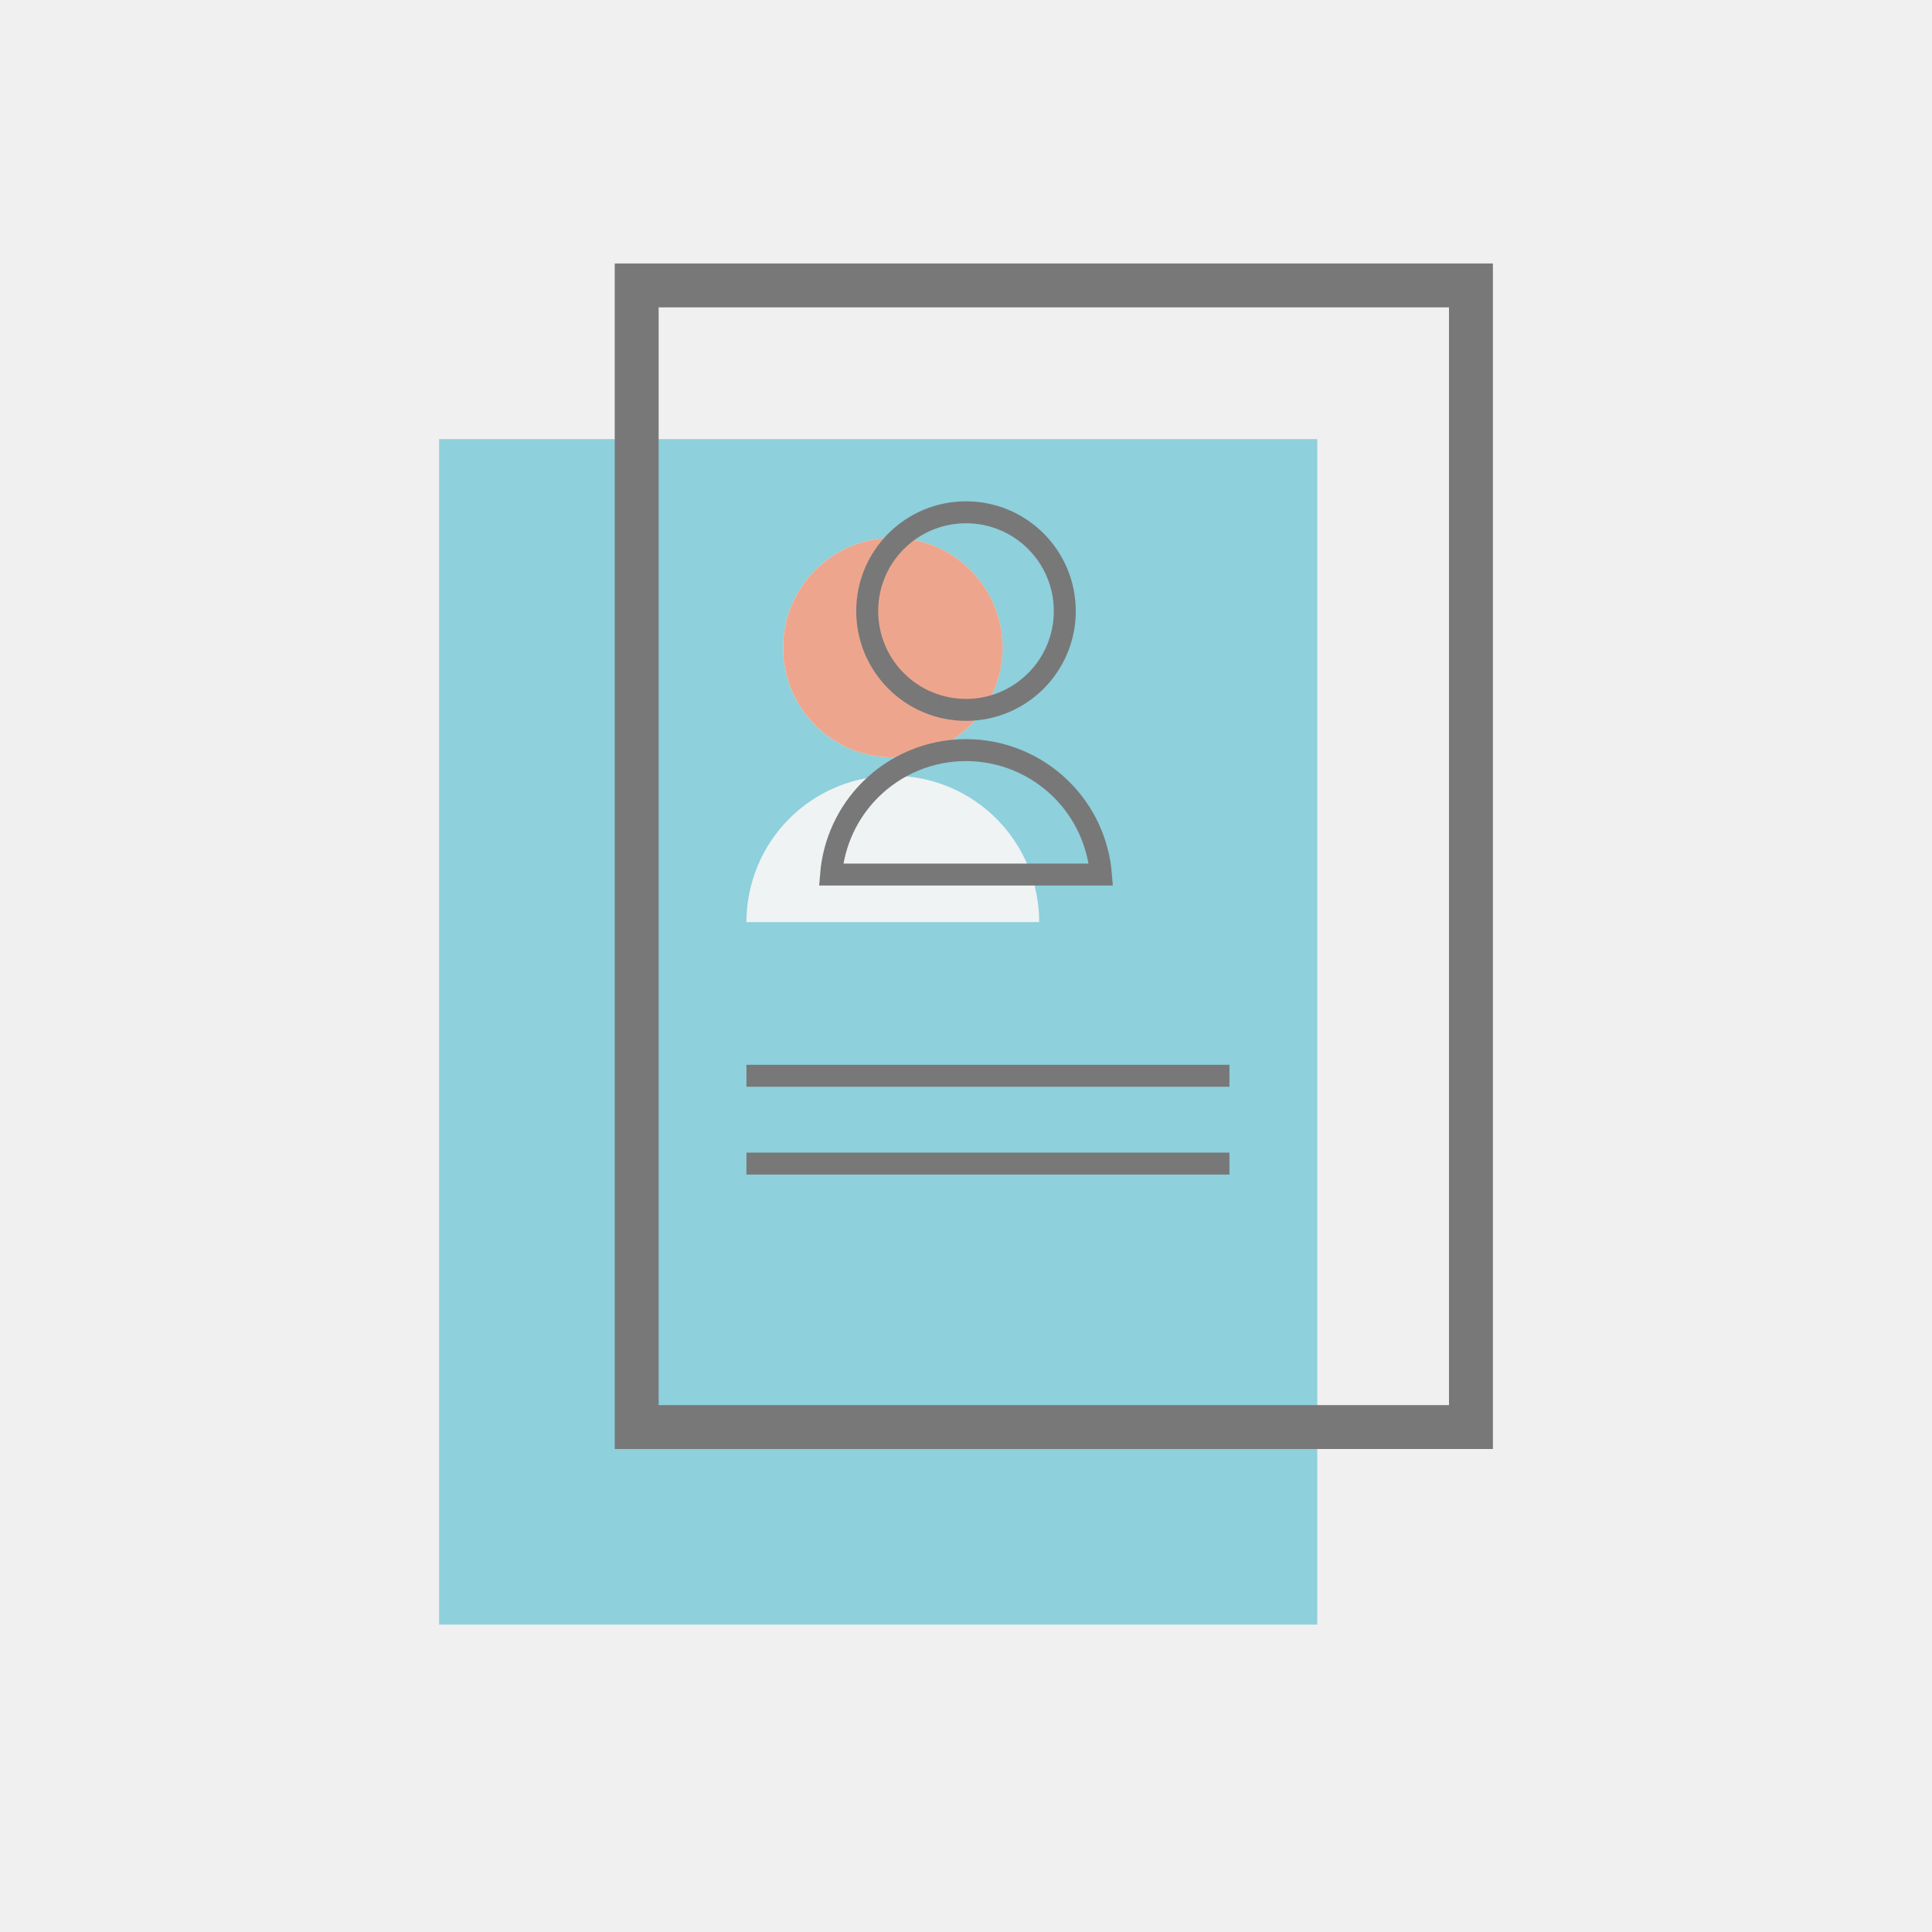
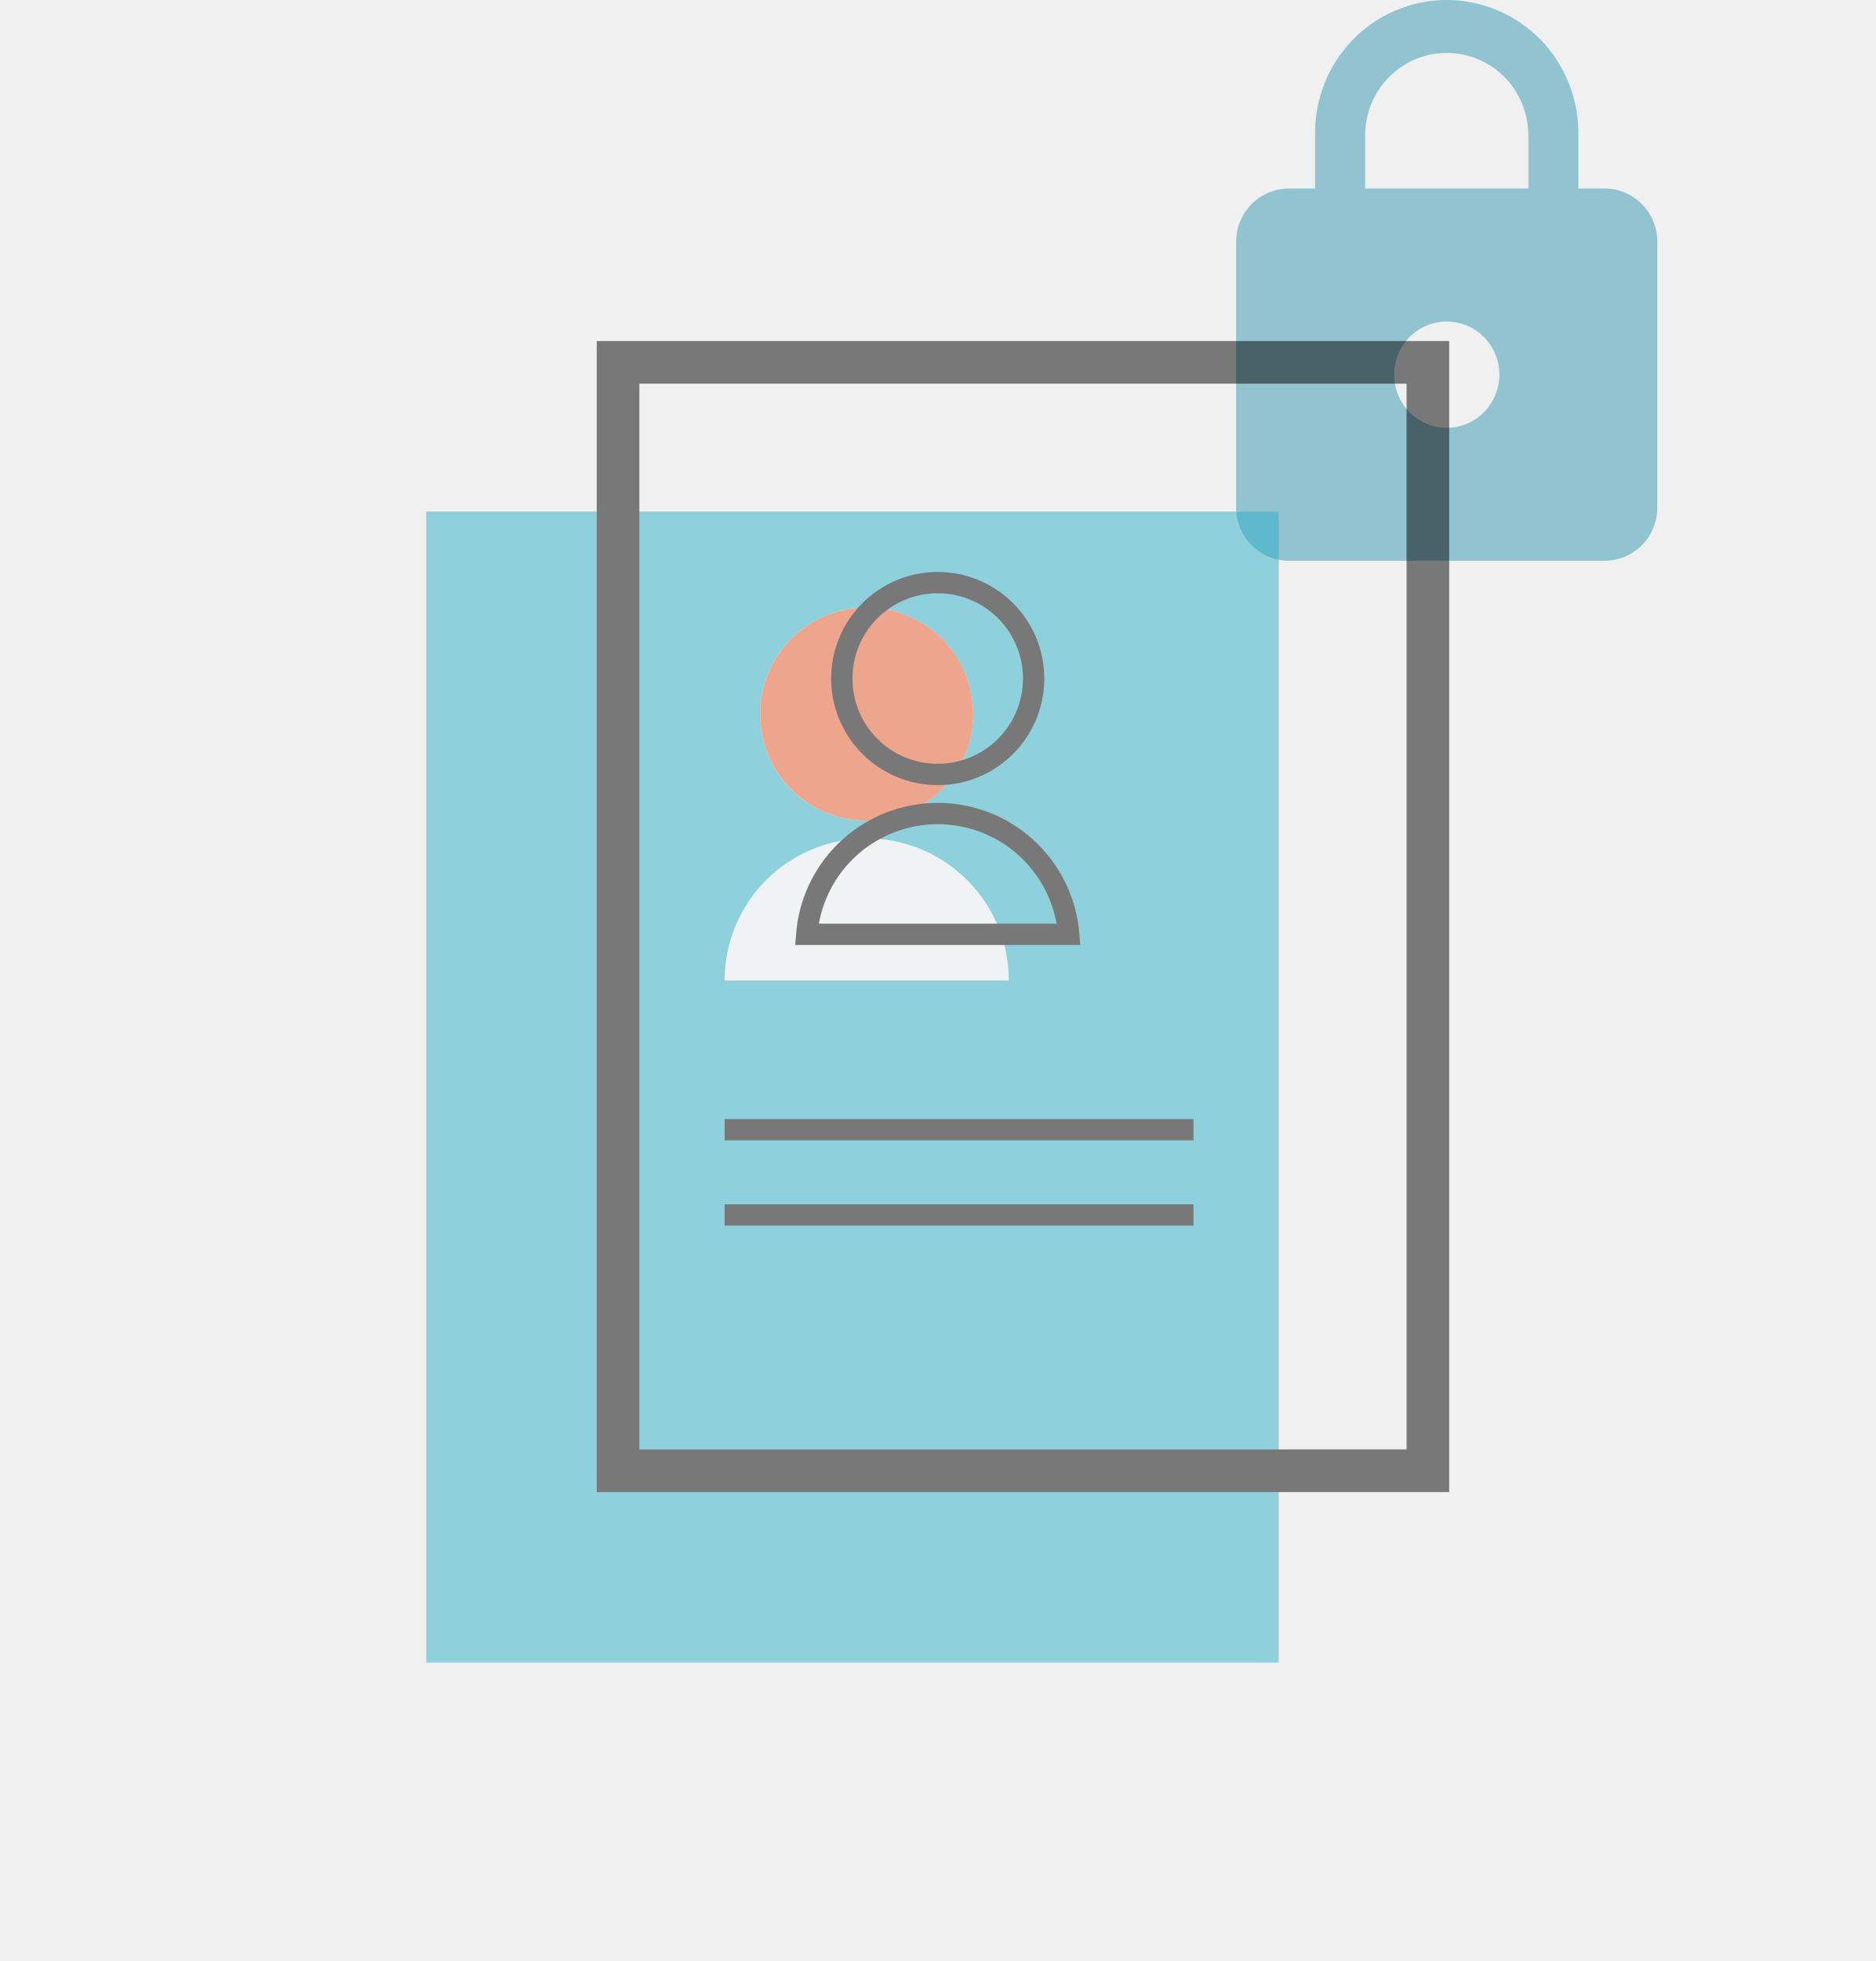
- <svg xmlns="http://www.w3.org/2000/svg" width="44" height="44" viewBox="0 0 44 44" fill="none">
+ <svg xmlns="http://www.w3.org/2000/svg" width="44" height="46" viewBox="0 0 44 46" fill="none">
+   <path d="M37.648 4.422H37.03V3.175C37.037 2.761 36.963 2.349 36.811 1.964C36.659 1.58 36.433 1.229 36.145 0.933C35.858 0.638 35.515 0.403 35.136 0.243C34.758 0.083 34.352 0 33.941 0C33.531 0 33.125 0.083 32.747 0.243C32.368 0.403 32.025 0.638 31.738 0.933C31.45 1.229 31.224 1.58 31.072 1.964C30.92 2.349 30.846 2.761 30.853 3.175V4.422H30.235C29.908 4.423 29.594 4.555 29.363 4.789C29.131 5.023 29.001 5.34 29 5.67V11.907C29.001 12.238 29.131 12.554 29.363 12.788C29.594 13.021 29.908 13.153 30.235 13.154H37.648C37.975 13.153 38.289 13.021 38.52 12.788C38.752 12.554 38.882 12.238 38.883 11.907V5.67C38.882 5.34 38.752 5.023 38.52 4.789C38.289 4.555 37.975 4.423 37.648 4.422ZM33.942 10.036C33.698 10.036 33.459 9.963 33.256 9.826C33.053 9.689 32.895 9.494 32.801 9.266C32.708 9.039 32.683 8.788 32.731 8.546C32.778 8.304 32.896 8.082 33.069 7.907C33.241 7.733 33.462 7.614 33.701 7.566C33.941 7.518 34.189 7.543 34.415 7.637C34.64 7.732 34.833 7.891 34.969 8.096C35.105 8.301 35.177 8.543 35.177 8.789C35.176 9.12 35.045 9.436 34.814 9.67C34.583 9.903 34.269 10.035 33.942 10.036ZM35.857 4.422H32.027V3.175C32.027 2.921 32.077 2.67 32.173 2.435C32.269 2.201 32.41 1.987 32.588 1.808C32.766 1.628 32.977 1.486 33.209 1.389C33.441 1.292 33.691 1.242 33.942 1.242C34.194 1.242 34.443 1.292 34.675 1.389C34.907 1.486 35.118 1.628 35.296 1.808C35.474 1.987 35.615 2.201 35.711 2.435C35.807 2.67 35.857 2.921 35.857 3.175V4.422Z" fill="#92C3D0" />
  <g opacity="0.5">
    <g clip-path="url(#clip0)">
-       <rect x="10" y="10" width="20" height="27" fill="#2CB0C7" />
-       <rect x="14.5" y="6.5" width="19" height="26" stroke="black" />
+       <rect x="10" y="12" width="20" height="27" fill="#2CB0C7" />
+       <rect x="14.5" y="8.5" width="19" height="26" stroke="black" />
      <g clip-path="url(#clip1)">
-         <path d="M17 21C17 20.116 17.351 19.268 17.976 18.643C18.601 18.018 19.449 17.667 20.333 17.667C21.217 17.667 22.065 18.018 22.69 18.643C23.316 19.268 23.667 20.116 23.667 21H17ZM20.333 17.25C18.952 17.25 17.833 16.131 17.833 14.75C17.833 13.369 18.952 12.25 20.333 12.25C21.715 12.25 22.833 13.369 22.833 14.75C22.833 16.131 21.715 17.25 20.333 17.25Z" fill="#EDF6F8" />
-         <ellipse cx="20.334" cy="14.75" rx="2.5" ry="2.5" fill="#EA5B29" />
-         <path d="M18.927 19.917C18.986 19.19 19.301 18.505 19.82 17.986C20.398 17.408 21.182 17.083 22 17.083C22.818 17.083 23.602 17.408 24.18 17.986C24.699 18.505 25.014 19.19 25.073 19.917H18.927ZM22 16.167C20.757 16.167 19.75 15.16 19.75 13.917C19.75 12.674 20.757 11.667 22 11.667C23.243 11.667 24.25 12.674 24.25 13.917C24.25 15.16 23.243 16.167 22 16.167Z" stroke="black" stroke-width="0.5" />
+         <path d="M17 23C17 22.116 17.351 21.268 17.976 20.643C18.601 20.018 19.449 19.667 20.333 19.667C21.217 19.667 22.065 20.018 22.69 20.643C23.316 21.268 23.667 22.116 23.667 23H17ZM20.333 19.25C18.952 19.25 17.833 18.131 17.833 16.75C17.833 15.369 18.952 14.25 20.333 14.25C21.715 14.25 22.833 15.369 22.833 16.75C22.833 18.131 21.715 19.25 20.333 19.25Z" fill="#EDF6F8" />
+         <ellipse cx="20.334" cy="16.75" rx="2.5" ry="2.5" fill="#EA5B29" />
+         <path d="M18.927 21.917C18.986 21.19 19.301 20.505 19.82 19.986C20.398 19.408 21.182 19.083 22 19.083C22.818 19.083 23.602 19.408 24.18 19.986C24.699 20.505 25.014 21.19 25.073 21.917H18.927ZM22 18.167C20.757 18.167 19.75 17.16 19.75 15.917C19.75 14.674 20.757 13.667 22 13.667C23.243 13.667 24.25 14.674 24.25 15.917C24.25 17.16 23.243 18.167 22 18.167Z" stroke="black" stroke-width="0.5" />
      </g>
-       <path d="M17 24.5H28M17 26.5H28" stroke="black" stroke-width="0.5" />
+       <path d="M17 26.5H28M17 28.5H28" stroke="black" stroke-width="0.5" />
    </g>
  </g>
  <defs>
    <clipPath id="clip0">
-       <rect width="24" height="31" fill="white" transform="translate(10 6)" />
+       <rect width="24" height="31" fill="white" transform="translate(10 8)" />
    </clipPath>
    <clipPath id="clip1">
-       <rect width="10" height="10" fill="white" transform="translate(17 11)" />
+       <rect width="10" height="10" fill="white" transform="translate(17 13)" />
    </clipPath>
  </defs>
</svg>
